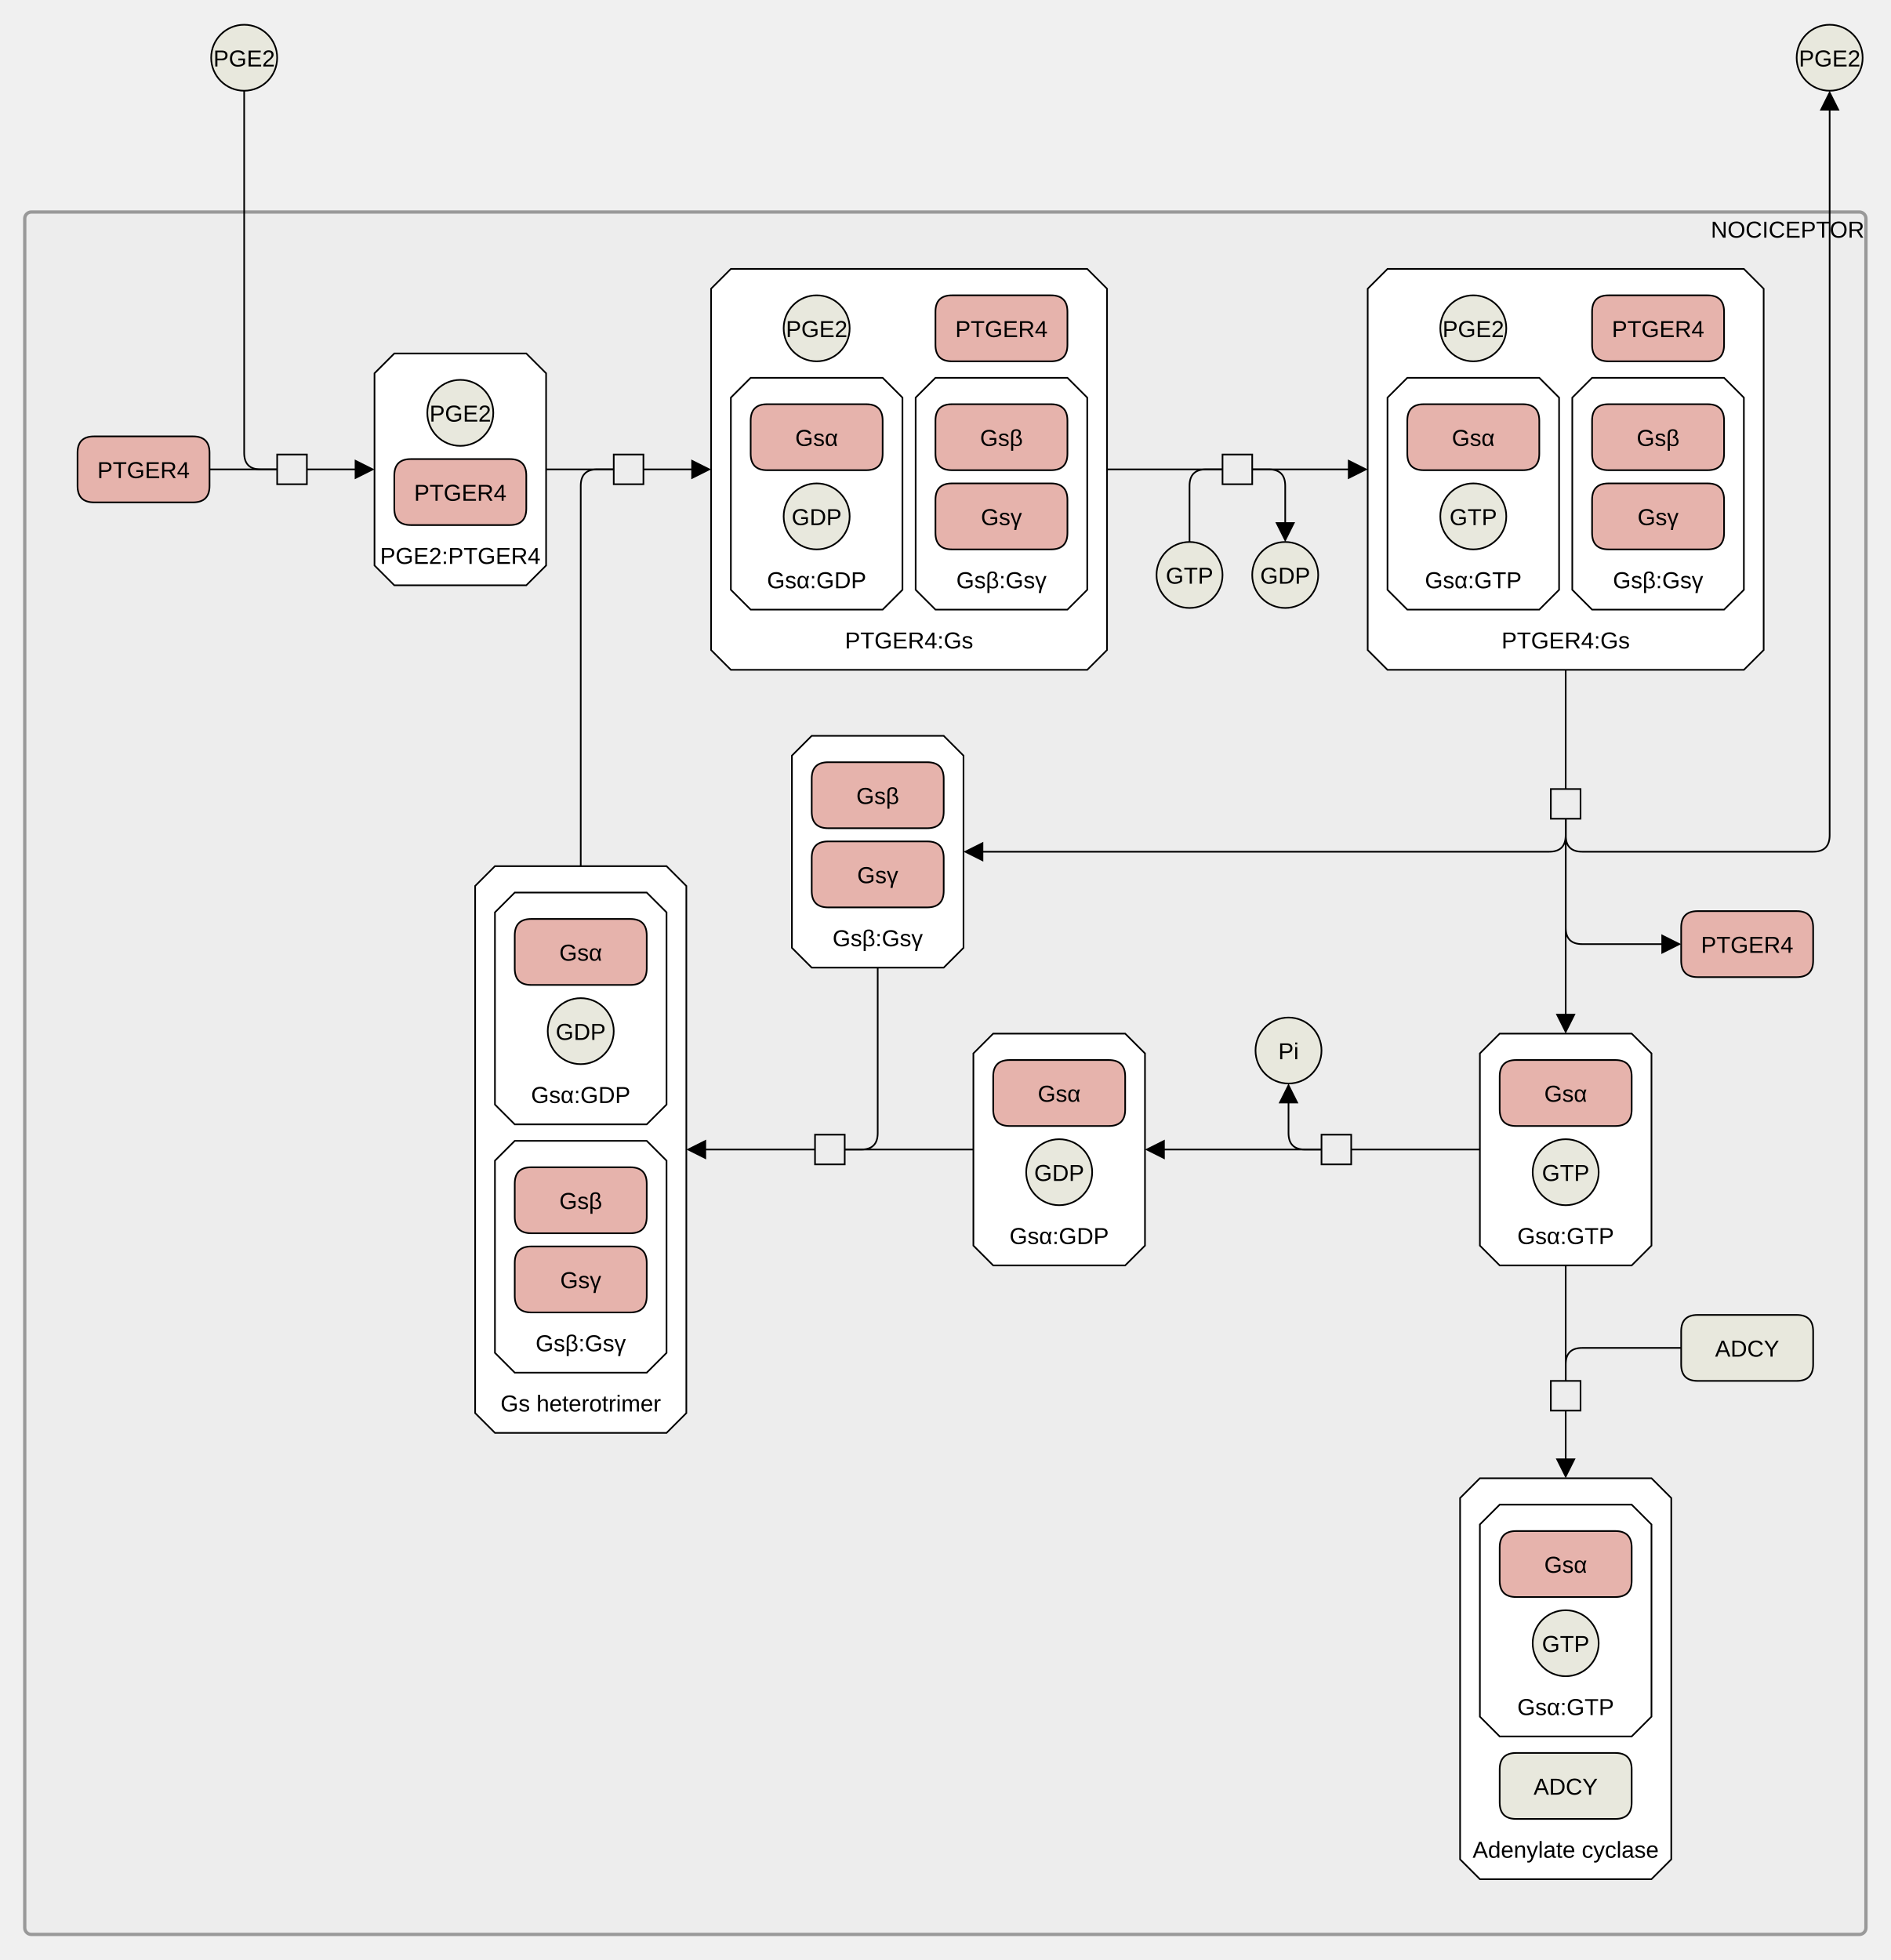
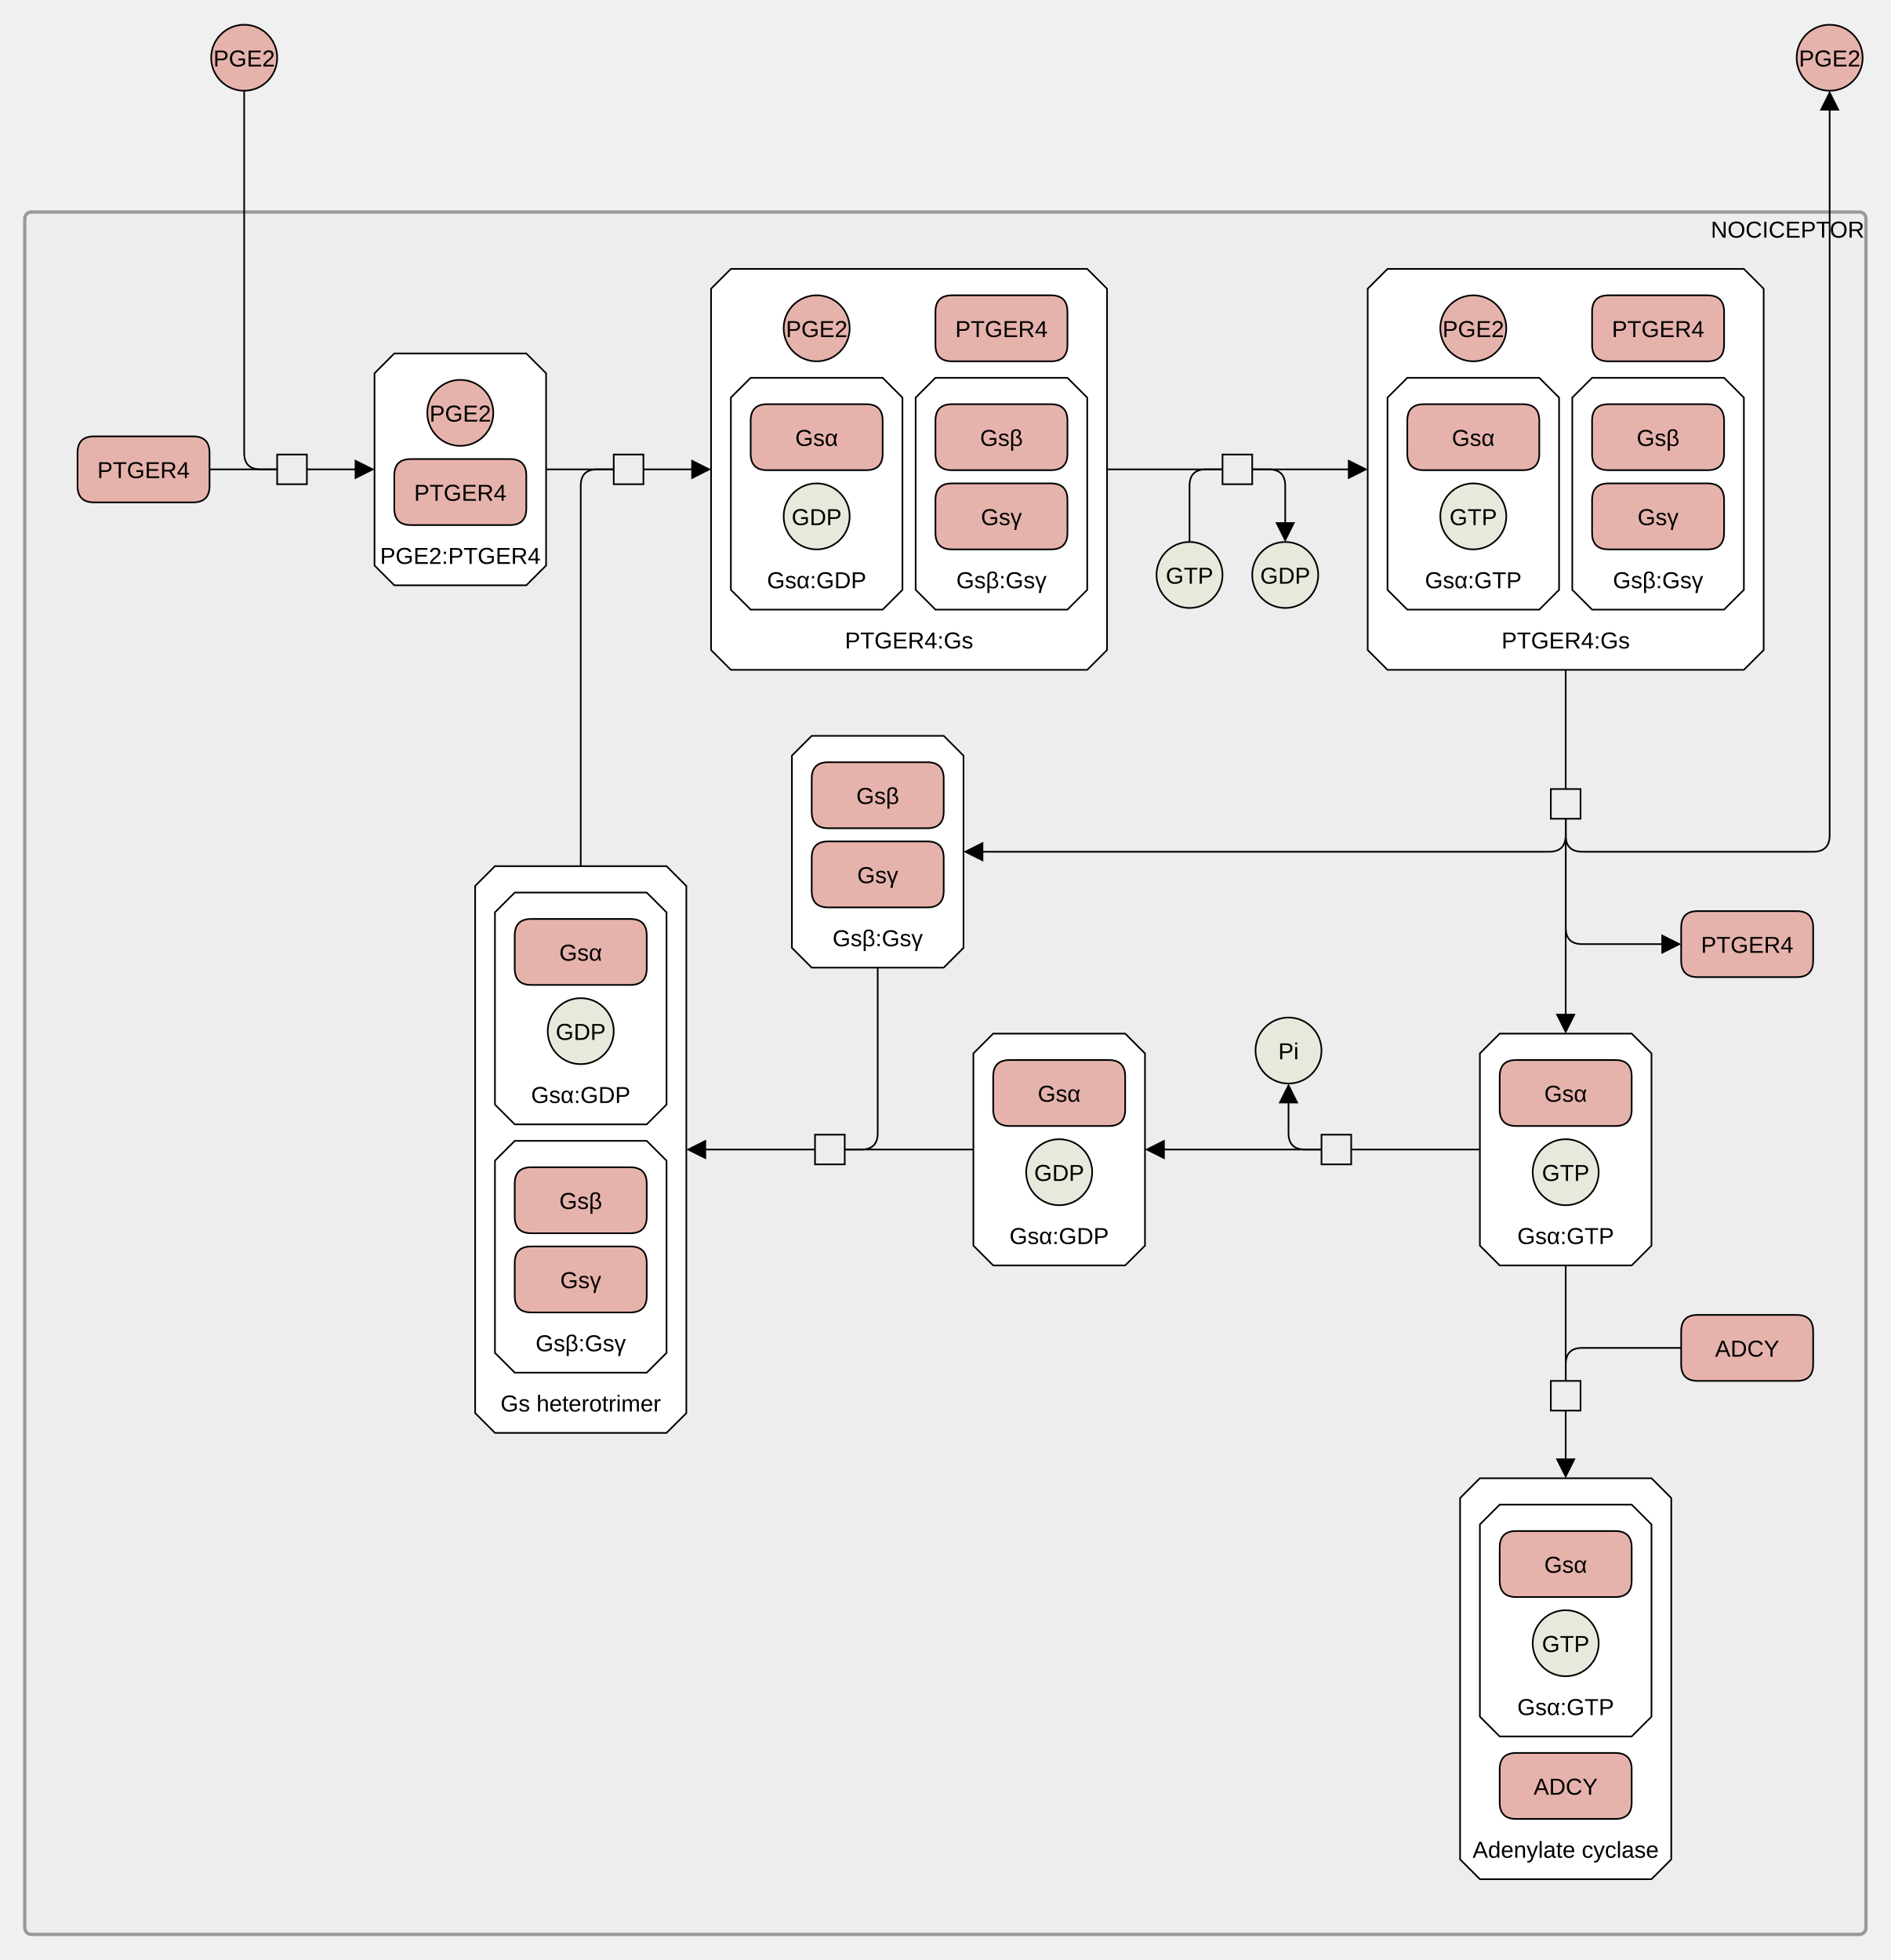
<svg xmlns="http://www.w3.org/2000/svg" width="1146" height="1188" viewBox="0 0 1146 1188" stroke-linecap="butt" stroke-miterlimit="10">
  <g transform="translate(-25,-25)">
    <path d="M40 157.5 C40 155.291 41.791 153.5 44 153.5 L1152 153.5 C1154.209 153.5 1156 155.291 1156 157.5 L1156 1193.5 C1156 1195.709 1154.209 1197.5 1152 1197.5 L44 1197.5 C41.791 1197.5 40 1195.709 40 1193.5 Z" fill="#999999" fill-opacity="0.031" stroke="none" />
    <path d="M40 157.5 C40 155.291 41.791 153.5 44 153.5 L1152 153.5 C1154.209 153.5 1156 155.291 1156 157.5 L1156 1193.5 C1156 1195.709 1154.209 1197.5 1152 1197.5 L44 1197.5 C41.791 1197.5 40 1195.709 40 1193.5 Z" fill="none" stroke="#999999" stroke-width="2" />
    <text x="1108.5" y="169.041" text-anchor="middle" font-family="'Dialog', Arial, Helvetica, sans-serif" font-size="14" fill="#000000" stroke="none" xml:space="preserve">NOCICEPTOR</text>
    <path d="M922 921 L1026 921 L1038 933 L1038 1152 L1026 1164 L922 1164 L910 1152 L910 933 Z" fill="#FFFFFF" stroke="none" />
    <path d="M922 921 L1026 921 L1038 933 L1038 1152 L1026 1164 L922 1164 L910 1152 L910 933 Z" fill="none" stroke="#000000" />
    <text x="974" y="1151.041" text-anchor="middle" font-family="'Dialog', Arial, Helvetica, sans-serif" font-size="14" fill="#000000" stroke="none" xml:space="preserve">Adenylate cyclase</text>
-     <path d="M934 1097.5 Q934 1087.5 944 1087.5 L1004 1087.5 Q1014 1087.5 1014 1097.5 L1014 1117.5 Q1014 1127.5 1004 1127.5 L944 1127.5 Q934 1127.5 934 1117.5 Z" fill="#E8E8DD" stroke="none" />
+     <path d="M934 1097.5 Q934 1087.5 944 1087.5 L1004 1087.5 Q1014 1087.5 1014 1097.5 L1014 1117.5 Q1014 1127.5 1004 1127.5 L944 1127.5 Q934 1127.5 934 1117.5 Z" fill="#E6B3AC" stroke="none" />
    <path d="M934 1097.5 Q934 1087.5 944 1087.5 L1004 1087.5 Q1014 1087.5 1014 1097.5 L1014 1117.5 Q1014 1127.5 1004 1127.5 L944 1127.5 Q934 1127.5 934 1117.5 Z" fill="none" stroke="#000000" />
    <text x="974" y="1112.791" text-anchor="middle" font-family="'Dialog', Arial, Helvetica, sans-serif" font-size="14" fill="#000000" stroke="none" xml:space="preserve">ADCY</text>
    <path d="M934 937 L1014 937 L1026 949 L1026 1065.5 L1014 1077.5 L934 1077.5 L922 1065.5 L922 949 Z" fill="#FFFFFF" stroke="none" />
    <path d="M934 937 L1014 937 L1026 949 L1026 1065.5 L1014 1077.5 L934 1077.5 L922 1065.5 L922 949 Z" fill="none" stroke="#000000" />
    <text x="974" y="1064.541" text-anchor="middle" font-family="'Dialog', Arial, Helvetica, sans-serif" font-size="14" fill="#000000" stroke="none" xml:space="preserve">Gsα:GTP</text>
    <path d="M934 963 Q934 953 944 953 L1004 953 Q1014 953 1014 963 L1014 983 Q1014 993 1004 993 L944 993 Q934 993 934 983 Z" fill="#E6B3AC" stroke="none" />
    <path d="M934 963 Q934 953 944 953 L1004 953 Q1014 953 1014 963 L1014 983 Q1014 993 1004 993 L944 993 Q934 993 934 983 Z" fill="none" stroke="#000000" />
    <text x="974" y="978.291" text-anchor="middle" font-family="'Dialog', Arial, Helvetica, sans-serif" font-size="14" fill="#000000" stroke="none" xml:space="preserve">Gsα</text>
    <path d="M954 1021 C954 1009.954 962.954 1001 974 1001 L974 1001 C985.046 1001 994 1009.954 994 1021 L994 1021 C994 1032.046 985.046 1041 974 1041 L974 1041 C962.954 1041 954 1032.046 954 1021 Z" fill="#E8E8DD" stroke="none" />
    <path d="M954 1021 C954 1009.954 962.954 1001 974 1001 L974 1001 C985.046 1001 994 1009.954 994 1021 L994 1021 C994 1032.046 985.046 1041 974 1041 L974 1041 C962.954 1041 954 1032.046 954 1021 Z" fill="none" stroke="#000000" />
    <text x="974" y="1026.291" text-anchor="middle" font-family="'Dialog', Arial, Helvetica, sans-serif" font-size="14" fill="#000000" stroke="none" xml:space="preserve">GTP</text>
    <path d="M468 188 L684 188 L696 200 L696 419 L684 431 L468 431 L456 419 L456 200 Z" fill="#FFFFFF" stroke="none" />
    <path d="M468 188 L684 188 L696 200 L696 419 L684 431 L468 431 L456 419 L456 200 Z" fill="none" stroke="#000000" />
    <text x="576" y="418.041" text-anchor="middle" font-family="'Dialog', Arial, Helvetica, sans-serif" font-size="14" fill="#000000" stroke="none" xml:space="preserve">PTGER4:Gs</text>
    <path d="M592 254 L672 254 L684 266 L684 382.5 L672 394.5 L592 394.5 L580 382.5 L580 266 Z" fill="#FFFFFF" stroke="none" />
    <path d="M592 254 L672 254 L684 266 L684 382.5 L672 394.5 L592 394.5 L580 382.5 L580 266 Z" fill="none" stroke="#000000" />
    <text x="632" y="381.541" text-anchor="middle" font-family="'Dialog', Arial, Helvetica, sans-serif" font-size="14" fill="#000000" stroke="none" xml:space="preserve">Gsβ:Gsγ</text>
    <path d="M592 280 Q592 270 602 270 L662 270 Q672 270 672 280 L672 300 Q672 310 662 310 L602 310 Q592 310 592 300 Z" fill="#E6B3AC" stroke="none" />
    <path d="M592 280 Q592 270 602 270 L662 270 Q672 270 672 280 L672 300 Q672 310 662 310 L602 310 Q592 310 592 300 Z" fill="none" stroke="#000000" />
    <text x="632" y="295.291" text-anchor="middle" font-family="'Dialog', Arial, Helvetica, sans-serif" font-size="14" fill="#000000" stroke="none" xml:space="preserve">Gsβ</text>
    <path d="M592 328 Q592 318 602 318 L662 318 Q672 318 672 328 L672 348 Q672 358 662 358 L602 358 Q592 358 592 348 Z" fill="#E6B3AC" stroke="none" />
    <path d="M592 328 Q592 318 602 318 L662 318 Q672 318 672 328 L672 348 Q672 358 662 358 L602 358 Q592 358 592 348 Z" fill="none" stroke="#000000" />
    <text x="632" y="343.291" text-anchor="middle" font-family="'Dialog', Arial, Helvetica, sans-serif" font-size="14" fill="#000000" stroke="none" xml:space="preserve">Gsγ</text>
    <path d="M480 254 L560 254 L572 266 L572 382.5 L560 394.5 L480 394.5 L468 382.5 L468 266 Z" fill="#FFFFFF" stroke="none" />
    <path d="M480 254 L560 254 L572 266 L572 382.5 L560 394.5 L480 394.5 L468 382.5 L468 266 Z" fill="none" stroke="#000000" />
    <text x="520" y="381.541" text-anchor="middle" font-family="'Dialog', Arial, Helvetica, sans-serif" font-size="14" fill="#000000" stroke="none" xml:space="preserve">Gsα:GDP</text>
    <path d="M480 280 Q480 270 490 270 L550 270 Q560 270 560 280 L560 300 Q560 310 550 310 L490 310 Q480 310 480 300 Z" fill="#E6B3AC" stroke="none" />
    <path d="M480 280 Q480 270 490 270 L550 270 Q560 270 560 280 L560 300 Q560 310 550 310 L490 310 Q480 310 480 300 Z" fill="none" stroke="#000000" />
    <text x="520" y="295.291" text-anchor="middle" font-family="'Dialog', Arial, Helvetica, sans-serif" font-size="14" fill="#000000" stroke="none" xml:space="preserve">Gsα</text>
    <path d="M500 338 C500 326.954 508.954 318 520 318 L520 318 C531.046 318 540 326.954 540 338 L540 338 C540 349.046 531.046 358 520 358 L520 358 C508.954 358 500 349.046 500 338 Z" fill="#E8E8DD" stroke="none" />
    <path d="M500 338 C500 326.954 508.954 318 520 318 L520 318 C531.046 318 540 326.954 540 338 L540 338 C540 349.046 531.046 358 520 358 L520 358 C508.954 358 500 349.046 500 338 Z" fill="none" stroke="#000000" />
    <text x="520" y="343.291" text-anchor="middle" font-family="'Dialog', Arial, Helvetica, sans-serif" font-size="14" fill="#000000" stroke="none" xml:space="preserve">GDP</text>
-     <path d="M500 224 C500 212.954 508.954 204 520 204 L520 204 C531.046 204 540 212.954 540 224 L540 224 C540 235.046 531.046 244 520 244 L520 244 C508.954 244 500 235.046 500 224 Z" fill="#E8E8DD" stroke="none" />
+     <path d="M500 224 C500 212.954 508.954 204 520 204 L520 204 C531.046 204 540 212.954 540 224 L540 224 C540 235.046 531.046 244 520 244 L520 244 C508.954 244 500 235.046 500 224 Z" fill="#E6B3AC" stroke="none" />
    <path d="M500 224 C500 212.954 508.954 204 520 204 L520 204 C531.046 204 540 212.954 540 224 L540 224 C540 235.046 531.046 244 520 244 L520 244 C508.954 244 500 235.046 500 224 Z" fill="none" stroke="#000000" />
    <text x="520" y="229.291" text-anchor="middle" font-family="'Dialog', Arial, Helvetica, sans-serif" font-size="14" fill="#000000" stroke="none" xml:space="preserve">PGE2</text>
    <path d="M592 214 Q592 204 602 204 L662 204 Q672 204 672 214 L672 234 Q672 244 662 244 L602 244 Q592 244 592 234 Z" fill="#E6B3AC" stroke="none" />
    <path d="M592 214 Q592 204 602 204 L662 204 Q672 204 672 214 L672 234 Q672 244 662 244 L602 244 Q592 244 592 234 Z" fill="none" stroke="#000000" />
    <text x="632" y="229.291" text-anchor="middle" font-family="'Dialog', Arial, Helvetica, sans-serif" font-size="14" fill="#000000" stroke="none" xml:space="preserve">PTGER4</text>
    <path d="M866 188 L1082 188 L1094 200 L1094 419 L1082 431 L866 431 L854 419 L854 200 Z" fill="#FFFFFF" stroke="none" />
    <path d="M866 188 L1082 188 L1094 200 L1094 419 L1082 431 L866 431 L854 419 L854 200 Z" fill="none" stroke="#000000" />
    <text x="974" y="418.041" text-anchor="middle" font-family="'Dialog', Arial, Helvetica, sans-serif" font-size="14" fill="#000000" stroke="none" xml:space="preserve">PTGER4:Gs</text>
    <path d="M990 254 L1070 254 L1082 266 L1082 382.5 L1070 394.5 L990 394.5 L978 382.5 L978 266 Z" fill="#FFFFFF" stroke="none" />
    <path d="M990 254 L1070 254 L1082 266 L1082 382.5 L1070 394.5 L990 394.5 L978 382.5 L978 266 Z" fill="none" stroke="#000000" />
    <text x="1030" y="381.541" text-anchor="middle" font-family="'Dialog', Arial, Helvetica, sans-serif" font-size="14" fill="#000000" stroke="none" xml:space="preserve">Gsβ:Gsγ</text>
    <path d="M990 280 Q990 270 1000 270 L1060 270 Q1070 270 1070 280 L1070 300 Q1070 310 1060 310 L1000 310 Q990 310 990 300 Z" fill="#E6B3AC" stroke="none" />
    <path d="M990 280 Q990 270 1000 270 L1060 270 Q1070 270 1070 280 L1070 300 Q1070 310 1060 310 L1000 310 Q990 310 990 300 Z" fill="none" stroke="#000000" />
    <text x="1030" y="295.291" text-anchor="middle" font-family="'Dialog', Arial, Helvetica, sans-serif" font-size="14" fill="#000000" stroke="none" xml:space="preserve">Gsβ</text>
    <path d="M990 328 Q990 318 1000 318 L1060 318 Q1070 318 1070 328 L1070 348 Q1070 358 1060 358 L1000 358 Q990 358 990 348 Z" fill="#E6B3AC" stroke="none" />
    <path d="M990 328 Q990 318 1000 318 L1060 318 Q1070 318 1070 328 L1070 348 Q1070 358 1060 358 L1000 358 Q990 358 990 348 Z" fill="none" stroke="#000000" />
    <text x="1030" y="343.291" text-anchor="middle" font-family="'Dialog', Arial, Helvetica, sans-serif" font-size="14" fill="#000000" stroke="none" xml:space="preserve">Gsγ</text>
    <path d="M878 254 L958 254 L970 266 L970 382.5 L958 394.5 L878 394.5 L866 382.5 L866 266 Z" fill="#FFFFFF" stroke="none" />
    <path d="M878 254 L958 254 L970 266 L970 382.5 L958 394.5 L878 394.5 L866 382.5 L866 266 Z" fill="none" stroke="#000000" />
    <text x="918" y="381.541" text-anchor="middle" font-family="'Dialog', Arial, Helvetica, sans-serif" font-size="14" fill="#000000" stroke="none" xml:space="preserve">Gsα:GTP</text>
    <path d="M878 280 Q878 270 888 270 L948 270 Q958 270 958 280 L958 300 Q958 310 948 310 L888 310 Q878 310 878 300 Z" fill="#E6B3AC" stroke="none" />
    <path d="M878 280 Q878 270 888 270 L948 270 Q958 270 958 280 L958 300 Q958 310 948 310 L888 310 Q878 310 878 300 Z" fill="none" stroke="#000000" />
    <text x="918" y="295.291" text-anchor="middle" font-family="'Dialog', Arial, Helvetica, sans-serif" font-size="14" fill="#000000" stroke="none" xml:space="preserve">Gsα</text>
    <path d="M898 338 C898 326.954 906.954 318 918 318 L918 318 C929.046 318 938 326.954 938 338 L938 338 C938 349.046 929.046 358 918 358 L918 358 C906.954 358 898 349.046 898 338 Z" fill="#E8E8DD" stroke="none" />
    <path d="M898 338 C898 326.954 906.954 318 918 318 L918 318 C929.046 318 938 326.954 938 338 L938 338 C938 349.046 929.046 358 918 358 L918 358 C906.954 358 898 349.046 898 338 Z" fill="none" stroke="#000000" />
    <text x="918" y="343.291" text-anchor="middle" font-family="'Dialog', Arial, Helvetica, sans-serif" font-size="14" fill="#000000" stroke="none" xml:space="preserve">GTP</text>
-     <path d="M898 224 C898 212.954 906.954 204 918 204 L918 204 C929.046 204 938 212.954 938 224 L938 224 C938 235.046 929.046 244 918 244 L918 244 C906.954 244 898 235.046 898 224 Z" fill="#E8E8DD" stroke="none" />
+     <path d="M898 224 C898 212.954 906.954 204 918 204 L918 204 C929.046 204 938 212.954 938 224 L938 224 C938 235.046 929.046 244 918 244 L918 244 C906.954 244 898 235.046 898 224 Z" fill="#E6B3AC" stroke="none" />
    <path d="M898 224 C898 212.954 906.954 204 918 204 L918 204 C929.046 204 938 212.954 938 224 L938 224 C938 235.046 929.046 244 918 244 L918 244 C906.954 244 898 235.046 898 224 Z" fill="none" stroke="#000000" />
    <text x="918" y="229.291" text-anchor="middle" font-family="'Dialog', Arial, Helvetica, sans-serif" font-size="14" fill="#000000" stroke="none" xml:space="preserve">PGE2</text>
    <path d="M990 214 Q990 204 1000 204 L1060 204 Q1070 204 1070 214 L1070 234 Q1070 244 1060 244 L1000 244 Q990 244 990 234 Z" fill="#E6B3AC" stroke="none" />
    <path d="M990 214 Q990 204 1000 204 L1060 204 Q1070 204 1070 214 L1070 234 Q1070 244 1060 244 L1000 244 Q990 244 990 234 Z" fill="none" stroke="#000000" />
    <text x="1030" y="229.291" text-anchor="middle" font-family="'Dialog', Arial, Helvetica, sans-serif" font-size="14" fill="#000000" stroke="none" xml:space="preserve">PTGER4</text>
    <path d="M264 239.25 L344 239.25 L356 251.25 L356 367.75 L344 379.75 L264 379.75 L252 367.75 L252 251.25 Z" fill="#FFFFFF" stroke="none" />
    <path d="M264 239.25 L344 239.25 L356 251.25 L356 367.75 L344 379.75 L264 379.75 L252 367.75 L252 251.25 Z" fill="none" stroke="#000000" />
    <text x="304" y="366.791" text-anchor="middle" font-family="'Dialog', Arial, Helvetica, sans-serif" font-size="14" fill="#000000" stroke="none" xml:space="preserve">PGE2:PTGER4</text>
    <path d="M264 313.25 Q264 303.25 274 303.25 L334 303.25 Q344 303.25 344 313.25 L344 333.25 Q344 343.25 334 343.25 L274 343.25 Q264 343.25 264 333.25 Z" fill="#E6B3AC" stroke="none" />
    <path d="M264 313.25 Q264 303.25 274 303.25 L334 303.25 Q344 303.25 344 313.25 L344 333.25 Q344 343.25 334 343.25 L274 343.25 Q264 343.25 264 333.25 Z" fill="none" stroke="#000000" />
    <text x="304" y="328.541" text-anchor="middle" font-family="'Dialog', Arial, Helvetica, sans-serif" font-size="14" fill="#000000" stroke="none" xml:space="preserve">PTGER4</text>
-     <path d="M284 275.25 C284 264.204 292.954 255.25 304 255.25 L304 255.25 C315.046 255.25 324 264.204 324 275.25 L324 275.25 C324 286.296 315.046 295.25 304 295.25 L304 295.25 C292.954 295.25 284 286.296 284 275.25 Z" fill="#E8E8DD" stroke="none" />
+     <path d="M284 275.25 C284 264.204 292.954 255.25 304 255.25 L304 255.25 C315.046 255.25 324 264.204 324 275.25 L324 275.25 C324 286.296 315.046 295.25 304 295.25 L304 295.25 C292.954 295.25 284 286.296 284 275.25 Z" fill="#E6B3AC" stroke="none" />
    <path d="M284 275.25 C284 264.204 292.954 255.25 304 255.25 L304 255.25 C315.046 255.25 324 264.204 324 275.25 L324 275.25 C324 286.296 315.046 295.25 304 295.25 L304 295.25 C292.954 295.25 284 286.296 284 275.25 Z" fill="none" stroke="#000000" />
    <text x="304" y="280.541" text-anchor="middle" font-family="'Dialog', Arial, Helvetica, sans-serif" font-size="14" fill="#000000" stroke="none" xml:space="preserve">PGE2</text>
    <path d="M517 471 L597 471 L609 483 L609 599.5 L597 611.5 L517 611.5 L505 599.5 L505 483 Z" fill="#FFFFFF" stroke="none" />
    <path d="M517 471 L597 471 L609 483 L609 599.5 L597 611.5 L517 611.5 L505 599.5 L505 483 Z" fill="none" stroke="#000000" />
    <text x="557" y="598.541" text-anchor="middle" font-family="'Dialog', Arial, Helvetica, sans-serif" font-size="14" fill="#000000" stroke="none" xml:space="preserve">Gsβ:Gsγ</text>
    <path d="M517 497 Q517 487 527 487 L587 487 Q597 487 597 497 L597 517 Q597 527 587 527 L527 527 Q517 527 517 517 Z" fill="#E6B3AC" stroke="none" />
    <path d="M517 497 Q517 487 527 487 L587 487 Q597 487 597 497 L597 517 Q597 527 587 527 L527 527 Q517 527 517 517 Z" fill="none" stroke="#000000" />
    <text x="557" y="512.291" text-anchor="middle" font-family="'Dialog', Arial, Helvetica, sans-serif" font-size="14" fill="#000000" stroke="none" xml:space="preserve">Gsβ</text>
    <path d="M517 545 Q517 535 527 535 L587 535 Q597 535 597 545 L597 565 Q597 575 587 575 L527 575 Q517 575 517 565 Z" fill="#E6B3AC" stroke="none" />
    <path d="M517 545 Q517 535 527 535 L587 535 Q597 535 597 545 L597 565 Q597 575 587 575 L527 575 Q517 575 517 565 Z" fill="none" stroke="#000000" />
    <text x="557" y="560.291" text-anchor="middle" font-family="'Dialog', Arial, Helvetica, sans-serif" font-size="14" fill="#000000" stroke="none" xml:space="preserve">Gsγ</text>
    <path d="M325 550 L429 550 L441 562 L441 881.5 L429 893.5 L325 893.5 L313 881.5 L313 562 Z" fill="#FFFFFF" stroke="none" />
    <path d="M325 550 L429 550 L441 562 L441 881.5 L429 893.5 L325 893.5 L313 881.5 L313 562 Z" fill="none" stroke="#000000" />
    <text x="377" y="880.541" text-anchor="middle" font-family="'Dialog', Arial, Helvetica, sans-serif" font-size="14" fill="#000000" stroke="none" xml:space="preserve">Gs heterotrimer</text>
    <path d="M337 716.5 L417 716.5 L429 728.5 L429 845 L417 857 L337 857 L325 845 L325 728.5 Z" fill="#FFFFFF" stroke="none" />
    <path d="M337 716.5 L417 716.5 L429 728.5 L429 845 L417 857 L337 857 L325 845 L325 728.5 Z" fill="none" stroke="#000000" />
    <text x="377" y="844.041" text-anchor="middle" font-family="'Dialog', Arial, Helvetica, sans-serif" font-size="14" fill="#000000" stroke="none" xml:space="preserve">Gsβ:Gsγ</text>
    <path d="M337 742.5 Q337 732.5 347 732.5 L407 732.5 Q417 732.5 417 742.5 L417 762.5 Q417 772.5 407 772.5 L347 772.5 Q337 772.5 337 762.5 Z" fill="#E6B3AC" stroke="none" />
    <path d="M337 742.5 Q337 732.5 347 732.5 L407 732.5 Q417 732.5 417 742.5 L417 762.5 Q417 772.5 407 772.5 L347 772.5 Q337 772.5 337 762.5 Z" fill="none" stroke="#000000" />
    <text x="377" y="757.791" text-anchor="middle" font-family="'Dialog', Arial, Helvetica, sans-serif" font-size="14" fill="#000000" stroke="none" xml:space="preserve">Gsβ</text>
    <path d="M337 790.5 Q337 780.5 347 780.5 L407 780.5 Q417 780.5 417 790.5 L417 810.5 Q417 820.5 407 820.5 L347 820.5 Q337 820.5 337 810.5 Z" fill="#E6B3AC" stroke="none" />
    <path d="M337 790.5 Q337 780.5 347 780.5 L407 780.5 Q417 780.5 417 790.5 L417 810.5 Q417 820.5 407 820.5 L347 820.5 Q337 820.5 337 810.5 Z" fill="none" stroke="#000000" />
    <text x="377" y="805.791" text-anchor="middle" font-family="'Dialog', Arial, Helvetica, sans-serif" font-size="14" fill="#000000" stroke="none" xml:space="preserve">Gsγ</text>
    <path d="M337 566 L417 566 L429 578 L429 694.5 L417 706.5 L337 706.5 L325 694.5 L325 578 Z" fill="#FFFFFF" stroke="none" />
    <path d="M337 566 L417 566 L429 578 L429 694.5 L417 706.5 L337 706.5 L325 694.5 L325 578 Z" fill="none" stroke="#000000" />
    <text x="377" y="693.541" text-anchor="middle" font-family="'Dialog', Arial, Helvetica, sans-serif" font-size="14" fill="#000000" stroke="none" xml:space="preserve">Gsα:GDP</text>
    <path d="M337 592 Q337 582 347 582 L407 582 Q417 582 417 592 L417 612 Q417 622 407 622 L347 622 Q337 622 337 612 Z" fill="#E6B3AC" stroke="none" />
    <path d="M337 592 Q337 582 347 582 L407 582 Q417 582 417 592 L417 612 Q417 622 407 622 L347 622 Q337 622 337 612 Z" fill="none" stroke="#000000" />
    <text x="377" y="607.291" text-anchor="middle" font-family="'Dialog', Arial, Helvetica, sans-serif" font-size="14" fill="#000000" stroke="none" xml:space="preserve">Gsα</text>
    <path d="M357 650 C357 638.954 365.954 630 377 630 L377 630 C388.046 630 397 638.954 397 650 L397 650 C397 661.046 388.046 670 377 670 L377 670 C365.954 670 357 661.046 357 650 Z" fill="#E8E8DD" stroke="none" />
    <path d="M357 650 C357 638.954 365.954 630 377 630 L377 630 C388.046 630 397 638.954 397 650 L397 650 C397 661.046 388.046 670 377 670 L377 670 C365.954 670 357 661.046 357 650 Z" fill="none" stroke="#000000" />
    <text x="377" y="655.291" text-anchor="middle" font-family="'Dialog', Arial, Helvetica, sans-serif" font-size="14" fill="#000000" stroke="none" xml:space="preserve">GDP</text>
    <path d="M72 299.5 Q72 289.5 82 289.5 L142 289.5 Q152 289.5 152 299.5 L152 319.5 Q152 329.5 142 329.5 L82 329.5 Q72 329.5 72 319.5 Z" fill="#E6B3AC" stroke="none" />
    <path d="M72 299.5 Q72 289.5 82 289.5 L142 289.5 Q152 289.5 152 299.5 L152 319.5 Q152 329.5 142 329.5 L82 329.5 Q72 329.5 72 319.5 Z" fill="none" stroke="#000000" />
    <text x="112" y="314.791" text-anchor="middle" font-family="'Dialog', Arial, Helvetica, sans-serif" font-size="14" fill="#000000" stroke="none" xml:space="preserve">PTGER4</text>
    <path d="M784 373.5 C784 362.454 792.954 353.5 804 353.5 L804 353.5 C815.046 353.5 824 362.454 824 373.5 L824 373.5 C824 384.546 815.046 393.5 804 393.5 L804 393.5 C792.954 393.5 784 384.546 784 373.5 Z" fill="#E8E8DD" stroke="none" />
    <path d="M784 373.5 C784 362.454 792.954 353.5 804 353.5 L804 353.5 C815.046 353.5 824 362.454 824 373.5 L824 373.5 C824 384.546 815.046 393.5 804 393.5 L804 393.5 C792.954 393.5 784 384.546 784 373.5 Z" fill="none" stroke="#000000" />
    <text x="804" y="378.791" text-anchor="middle" font-family="'Dialog', Arial, Helvetica, sans-serif" font-size="14" fill="#000000" stroke="none" xml:space="preserve">GDP</text>
    <path d="M726 373.5 C726 362.454 734.954 353.5 746 353.5 L746 353.5 C757.046 353.5 766 362.454 766 373.5 L766 373.5 C766 384.546 757.046 393.5 746 393.5 L746 393.5 C734.954 393.5 726 384.546 726 373.5 Z" fill="#E8E8DD" stroke="none" />
    <path d="M726 373.5 C726 362.454 734.954 353.5 746 353.5 L746 353.5 C757.046 353.5 766 362.454 766 373.5 L766 373.5 C766 384.546 757.046 393.5 746 393.5 L746 393.5 C734.954 393.5 726 384.546 726 373.5 Z" fill="none" stroke="#000000" />
    <text x="746" y="378.791" text-anchor="middle" font-family="'Dialog', Arial, Helvetica, sans-serif" font-size="14" fill="#000000" stroke="none" xml:space="preserve">GTP</text>
    <path d="M786 661.75 C786 650.704 794.954 641.75 806 641.75 L806 641.75 C817.046 641.75 826 650.704 826 661.75 L826 661.75 C826 672.796 817.046 681.75 806 681.75 L806 681.75 C794.954 681.75 786 672.796 786 661.75 Z" fill="#E8E8DD" stroke="none" />
    <path d="M786 661.75 C786 650.704 794.954 641.75 806 641.75 L806 641.75 C817.046 641.75 826 650.704 826 661.75 L826 661.75 C826 672.796 817.046 681.75 806 681.75 L806 681.75 C794.954 681.75 786 672.796 786 661.75 Z" fill="none" stroke="#000000" />
    <text x="806" y="667.041" text-anchor="middle" font-family="'Dialog', Arial, Helvetica, sans-serif" font-size="14" fill="#000000" stroke="none" xml:space="preserve">Pi</text>
    <path d="M627 651.5 L707 651.5 L719 663.5 L719 780 L707 792 L627 792 L615 780 L615 663.5 Z" fill="#FFFFFF" stroke="none" />
    <path d="M627 651.5 L707 651.5 L719 663.5 L719 780 L707 792 L627 792 L615 780 L615 663.5 Z" fill="none" stroke="#000000" />
    <text x="667" y="779.041" text-anchor="middle" font-family="'Dialog', Arial, Helvetica, sans-serif" font-size="14" fill="#000000" stroke="none" xml:space="preserve">Gsα:GDP</text>
    <path d="M627 677.5 Q627 667.5 637 667.5 L697 667.5 Q707 667.5 707 677.5 L707 697.5 Q707 707.5 697 707.5 L637 707.5 Q627 707.5 627 697.5 Z" fill="#E6B3AC" stroke="none" />
    <path d="M627 677.5 Q627 667.5 637 667.5 L697 667.5 Q707 667.5 707 677.5 L707 697.5 Q707 707.5 697 707.5 L637 707.5 Q627 707.5 627 697.5 Z" fill="none" stroke="#000000" />
    <text x="667" y="692.791" text-anchor="middle" font-family="'Dialog', Arial, Helvetica, sans-serif" font-size="14" fill="#000000" stroke="none" xml:space="preserve">Gsα</text>
    <path d="M647 735.5 C647 724.454 655.954 715.5 667 715.5 L667 715.5 C678.046 715.5 687 724.454 687 735.5 L687 735.5 C687 746.546 678.046 755.5 667 755.5 L667 755.5 C655.954 755.5 647 746.546 647 735.5 Z" fill="#E8E8DD" stroke="none" />
    <path d="M647 735.5 C647 724.454 655.954 715.5 667 715.5 L667 715.5 C678.046 715.5 687 724.454 687 735.5 L687 735.5 C687 746.546 678.046 755.5 667 755.5 L667 755.5 C655.954 755.5 647 746.546 647 735.5 Z" fill="none" stroke="#000000" />
    <text x="667" y="740.791" text-anchor="middle" font-family="'Dialog', Arial, Helvetica, sans-serif" font-size="14" fill="#000000" stroke="none" xml:space="preserve">GDP</text>
    <path d="M934 651.5 L1014 651.5 L1026 663.5 L1026 780 L1014 792 L934 792 L922 780 L922 663.5 Z" fill="#FFFFFF" stroke="none" />
    <path d="M934 651.5 L1014 651.5 L1026 663.5 L1026 780 L1014 792 L934 792 L922 780 L922 663.5 Z" fill="none" stroke="#000000" />
    <text x="974" y="779.041" text-anchor="middle" font-family="'Dialog', Arial, Helvetica, sans-serif" font-size="14" fill="#000000" stroke="none" xml:space="preserve">Gsα:GTP</text>
    <path d="M934 677.5 Q934 667.5 944 667.5 L1004 667.5 Q1014 667.5 1014 677.5 L1014 697.5 Q1014 707.5 1004 707.5 L944 707.5 Q934 707.5 934 697.5 Z" fill="#E6B3AC" stroke="none" />
    <path d="M934 677.5 Q934 667.5 944 667.5 L1004 667.5 Q1014 667.5 1014 677.5 L1014 697.5 Q1014 707.5 1004 707.5 L944 707.5 Q934 707.5 934 697.5 Z" fill="none" stroke="#000000" />
    <text x="974" y="692.791" text-anchor="middle" font-family="'Dialog', Arial, Helvetica, sans-serif" font-size="14" fill="#000000" stroke="none" xml:space="preserve">Gsα</text>
    <path d="M954 735.5 C954 724.454 962.954 715.5 974 715.5 L974 715.5 C985.046 715.5 994 724.454 994 735.5 L994 735.5 C994 746.546 985.046 755.5 974 755.5 L974 755.5 C962.954 755.5 954 746.546 954 735.5 Z" fill="#E8E8DD" stroke="none" />
    <path d="M954 735.5 C954 724.454 962.954 715.5 974 715.5 L974 715.5 C985.046 715.5 994 724.454 994 735.5 L994 735.5 C994 746.546 985.046 755.5 974 755.5 L974 755.5 C962.954 755.5 954 746.546 954 735.5 Z" fill="none" stroke="#000000" />
    <text x="974" y="740.791" text-anchor="middle" font-family="'Dialog', Arial, Helvetica, sans-serif" font-size="14" fill="#000000" stroke="none" xml:space="preserve">GTP</text>
    <path d="M1044 587.25 Q1044 577.25 1054 577.25 L1114 577.25 Q1124 577.25 1124 587.25 L1124 607.25 Q1124 617.25 1114 617.25 L1054 617.25 Q1044 617.25 1044 607.25 Z" fill="#E6B3AC" stroke="none" />
    <path d="M1044 587.25 Q1044 577.25 1054 577.25 L1114 577.25 Q1124 577.25 1124 587.25 L1124 607.25 Q1124 617.25 1114 617.25 L1054 617.25 Q1044 617.25 1044 607.25 Z" fill="none" stroke="#000000" />
    <text x="1084" y="602.541" text-anchor="middle" font-family="'Dialog', Arial, Helvetica, sans-serif" font-size="14" fill="#000000" stroke="none" xml:space="preserve">PTGER4</text>
-     <path d="M1044 832 Q1044 822 1054 822 L1114 822 Q1124 822 1124 832 L1124 852 Q1124 862 1114 862 L1054 862 Q1044 862 1044 852 Z" fill="#E8E8DD" stroke="none" />
+     <path d="M1044 832 Q1044 822 1054 822 L1114 822 Q1124 822 1124 832 L1124 852 Q1124 862 1114 862 L1054 862 Q1044 862 1044 852 Z" fill="#E6B3AC" stroke="none" />
    <path d="M1044 832 Q1044 822 1054 822 L1114 822 Q1124 822 1124 832 L1124 852 Q1124 862 1114 862 L1054 862 Q1044 862 1044 852 Z" fill="none" stroke="#000000" />
    <text x="1084" y="847.291" text-anchor="middle" font-family="'Dialog', Arial, Helvetica, sans-serif" font-size="14" fill="#000000" stroke="none" xml:space="preserve">ADCY</text>
    <path d="M766 300.5 L784 300.5 L784 318.5 L766 318.5 Z" fill="none" stroke="#000000" />
    <path d="M965 503.25 L983 503.25 L983 521.25 L965 521.25 Z" fill="none" stroke="#000000" />
    <path d="M826 712.75 L844 712.75 L844 730.75 L826 730.75 Z" fill="none" stroke="#000000" />
    <path d="M397 300.5 L415 300.5 L415 318.5 L397 318.5 Z" fill="none" stroke="#000000" />
    <path d="M193 300.5 L211 300.5 L211 318.5 L193 318.5 Z" fill="none" stroke="#000000" />
    <path d="M519 712.75 L537 712.75 L537 730.75 L519 730.75 Z" fill="none" stroke="#000000" />
    <path d="M965 862 L983 862 L983 880 L965 880 Z" fill="none" stroke="#000000" />
-     <path d="M153 60 C153 48.954 161.954 40 173 40 L173 40 C184.046 40 193 48.954 193 60 L193 60 C193 71.046 184.046 80 173 80 L173 80 C161.954 80 153 71.046 153 60 Z" fill="#E8E8DD" stroke="none" />
+     <path d="M153 60 C153 48.954 161.954 40 173 40 L173 40 C184.046 40 193 48.954 193 60 L193 60 C193 71.046 184.046 80 173 80 L173 80 C161.954 80 153 71.046 153 60 Z" fill="#E6B3AC" stroke="none" />
    <path d="M153 60 C153 48.954 161.954 40 173 40 L173 40 C184.046 40 193 48.954 193 60 L193 60 C193 71.046 184.046 80 173 80 L173 80 C161.954 80 153 71.046 153 60 Z" fill="none" stroke="#000000" />
    <text x="173" y="65.291" text-anchor="middle" font-family="'Dialog', Arial, Helvetica, sans-serif" font-size="14" fill="#000000" stroke="none" xml:space="preserve">PGE2</text>
    <path d="M696 309.5 L766 309.5" fill="none" stroke="#000000" />
    <path d="M784 309.5 L843 309.5" fill="none" stroke="#000000" />
    <path d="M854 309.5 L842 315.5 L842 303.5 Z" fill="#000000" stroke="none" />
    <path d="M746 353.5 L746 319.5 Q746 309.5 756 309.5 L766 309.5" fill="none" stroke="#000000" />
    <path d="M784 309.5 L794 309.5 Q804 309.5 804 319.5 L804 342.5" fill="none" stroke="#000000" />
    <path d="M804 353.5 L798 341.5 L810 341.5 Z" fill="#000000" stroke="none" />
    <path d="M974 431 L974 503.25" fill="none" stroke="#000000" />
    <path d="M974 521.25 L974 640.5" fill="none" stroke="#000000" />
    <path d="M974 651.5 L968 639.5 L980 639.5 Z" fill="#000000" stroke="none" />
    <path d="M974 521.25 L974 587.25 Q974 597.25 984 597.25 L1033 597.25" fill="none" stroke="#000000" />
    <path d="M1044 597.25 L1032 603.25 L1032 591.25 Z" fill="#000000" stroke="none" />
    <path d="M974 521.25 L974 531.25 Q974 541.25 964 541.25 L620 541.25" fill="none" stroke="#000000" />
    <path d="M609 541.25 L621 535.25 L621 547.25 Z" fill="#000000" stroke="none" />
    <path d="M922 721.75 L844 721.75" fill="none" stroke="#000000" />
    <path d="M826 721.75 L730 721.75" fill="none" stroke="#000000" />
    <path d="M719 721.75 L731 715.75 L731 727.75 Z" fill="#000000" stroke="none" />
    <path d="M826 721.75 L816 721.75 Q806 721.75 806 711.75 L806 692.75" fill="none" stroke="#000000" />
    <path d="M806 681.75 L812 693.75 L800 693.75 Z" fill="#000000" stroke="none" />
    <path d="M356 309.5 L397 309.5" fill="none" stroke="#000000" />
    <path d="M415 309.5 L445 309.5" fill="none" stroke="#000000" />
    <path d="M456 309.5 L444 315.5 L444 303.5 Z" fill="#000000" stroke="none" />
    <path d="M377 550 L377 319.5 Q377 309.5 387 309.5 L397 309.5" fill="none" stroke="#000000" />
    <path d="M152 309.5 L193 309.5" fill="none" stroke="#000000" />
    <path d="M173 80 L173 299.5 Q173 309.5 183 309.5 L193 309.5" fill="none" stroke="#000000" />
    <path d="M211 309.5 L241 309.5" fill="none" stroke="#000000" />
    <path d="M252 309.5 L240 315.5 L240 303.5 Z" fill="#000000" stroke="none" />
    <path d="M615 721.75 L537 721.75" fill="none" stroke="#000000" />
    <path d="M519 721.75 L452 721.75" fill="none" stroke="#000000" />
    <path d="M441 721.75 L453 715.75 L453 727.75 Z" fill="#000000" stroke="none" />
    <path d="M557 611.5 L557 711.75 Q557 721.75 547 721.75 L537 721.75" fill="none" stroke="#000000" />
    <path d="M974 792 L974 862" fill="none" stroke="#000000" />
    <path d="M974 880 L974 910" fill="none" stroke="#000000" />
    <path d="M974 921 L968 909 L980 909 Z" fill="#000000" stroke="none" />
    <path d="M1044 842 L984 842 Q974 842 974 852 L974 862" fill="none" stroke="#000000" />
-     <path d="M1114 60 C1114 48.954 1122.954 40 1134 40 L1134 40 C1145.046 40 1154 48.954 1154 60 L1154 60 C1154 71.046 1145.046 80 1134 80 L1134 80 C1122.954 80 1114 71.046 1114 60 Z" fill="#E8E8DD" stroke="none" />
+     <path d="M1114 60 C1114 48.954 1122.954 40 1134 40 L1134 40 C1145.046 40 1154 48.954 1154 60 L1154 60 C1154 71.046 1145.046 80 1134 80 L1134 80 C1122.954 80 1114 71.046 1114 60 Z" fill="#E6B3AC" stroke="none" />
    <path d="M1114 60 C1114 48.954 1122.954 40 1134 40 L1134 40 C1145.046 40 1154 48.954 1154 60 L1154 60 C1154 71.046 1145.046 80 1134 80 L1134 80 C1122.954 80 1114 71.046 1114 60 Z" fill="none" stroke="#000000" />
    <text x="1134" y="65.291" text-anchor="middle" font-family="'Dialog', Arial, Helvetica, sans-serif" font-size="14" fill="#000000" stroke="none" xml:space="preserve">PGE2</text>
    <path d="M974 521.25 L974 531.25 Q974 541.25 984 541.25 L1124 541.25 Q1134 541.25 1134 531.25 L1134 91" fill="none" stroke="#000000" />
    <path d="M1134 80 L1140 92 L1128 92 Z" fill="#000000" stroke="none" />
  </g>
</svg>
